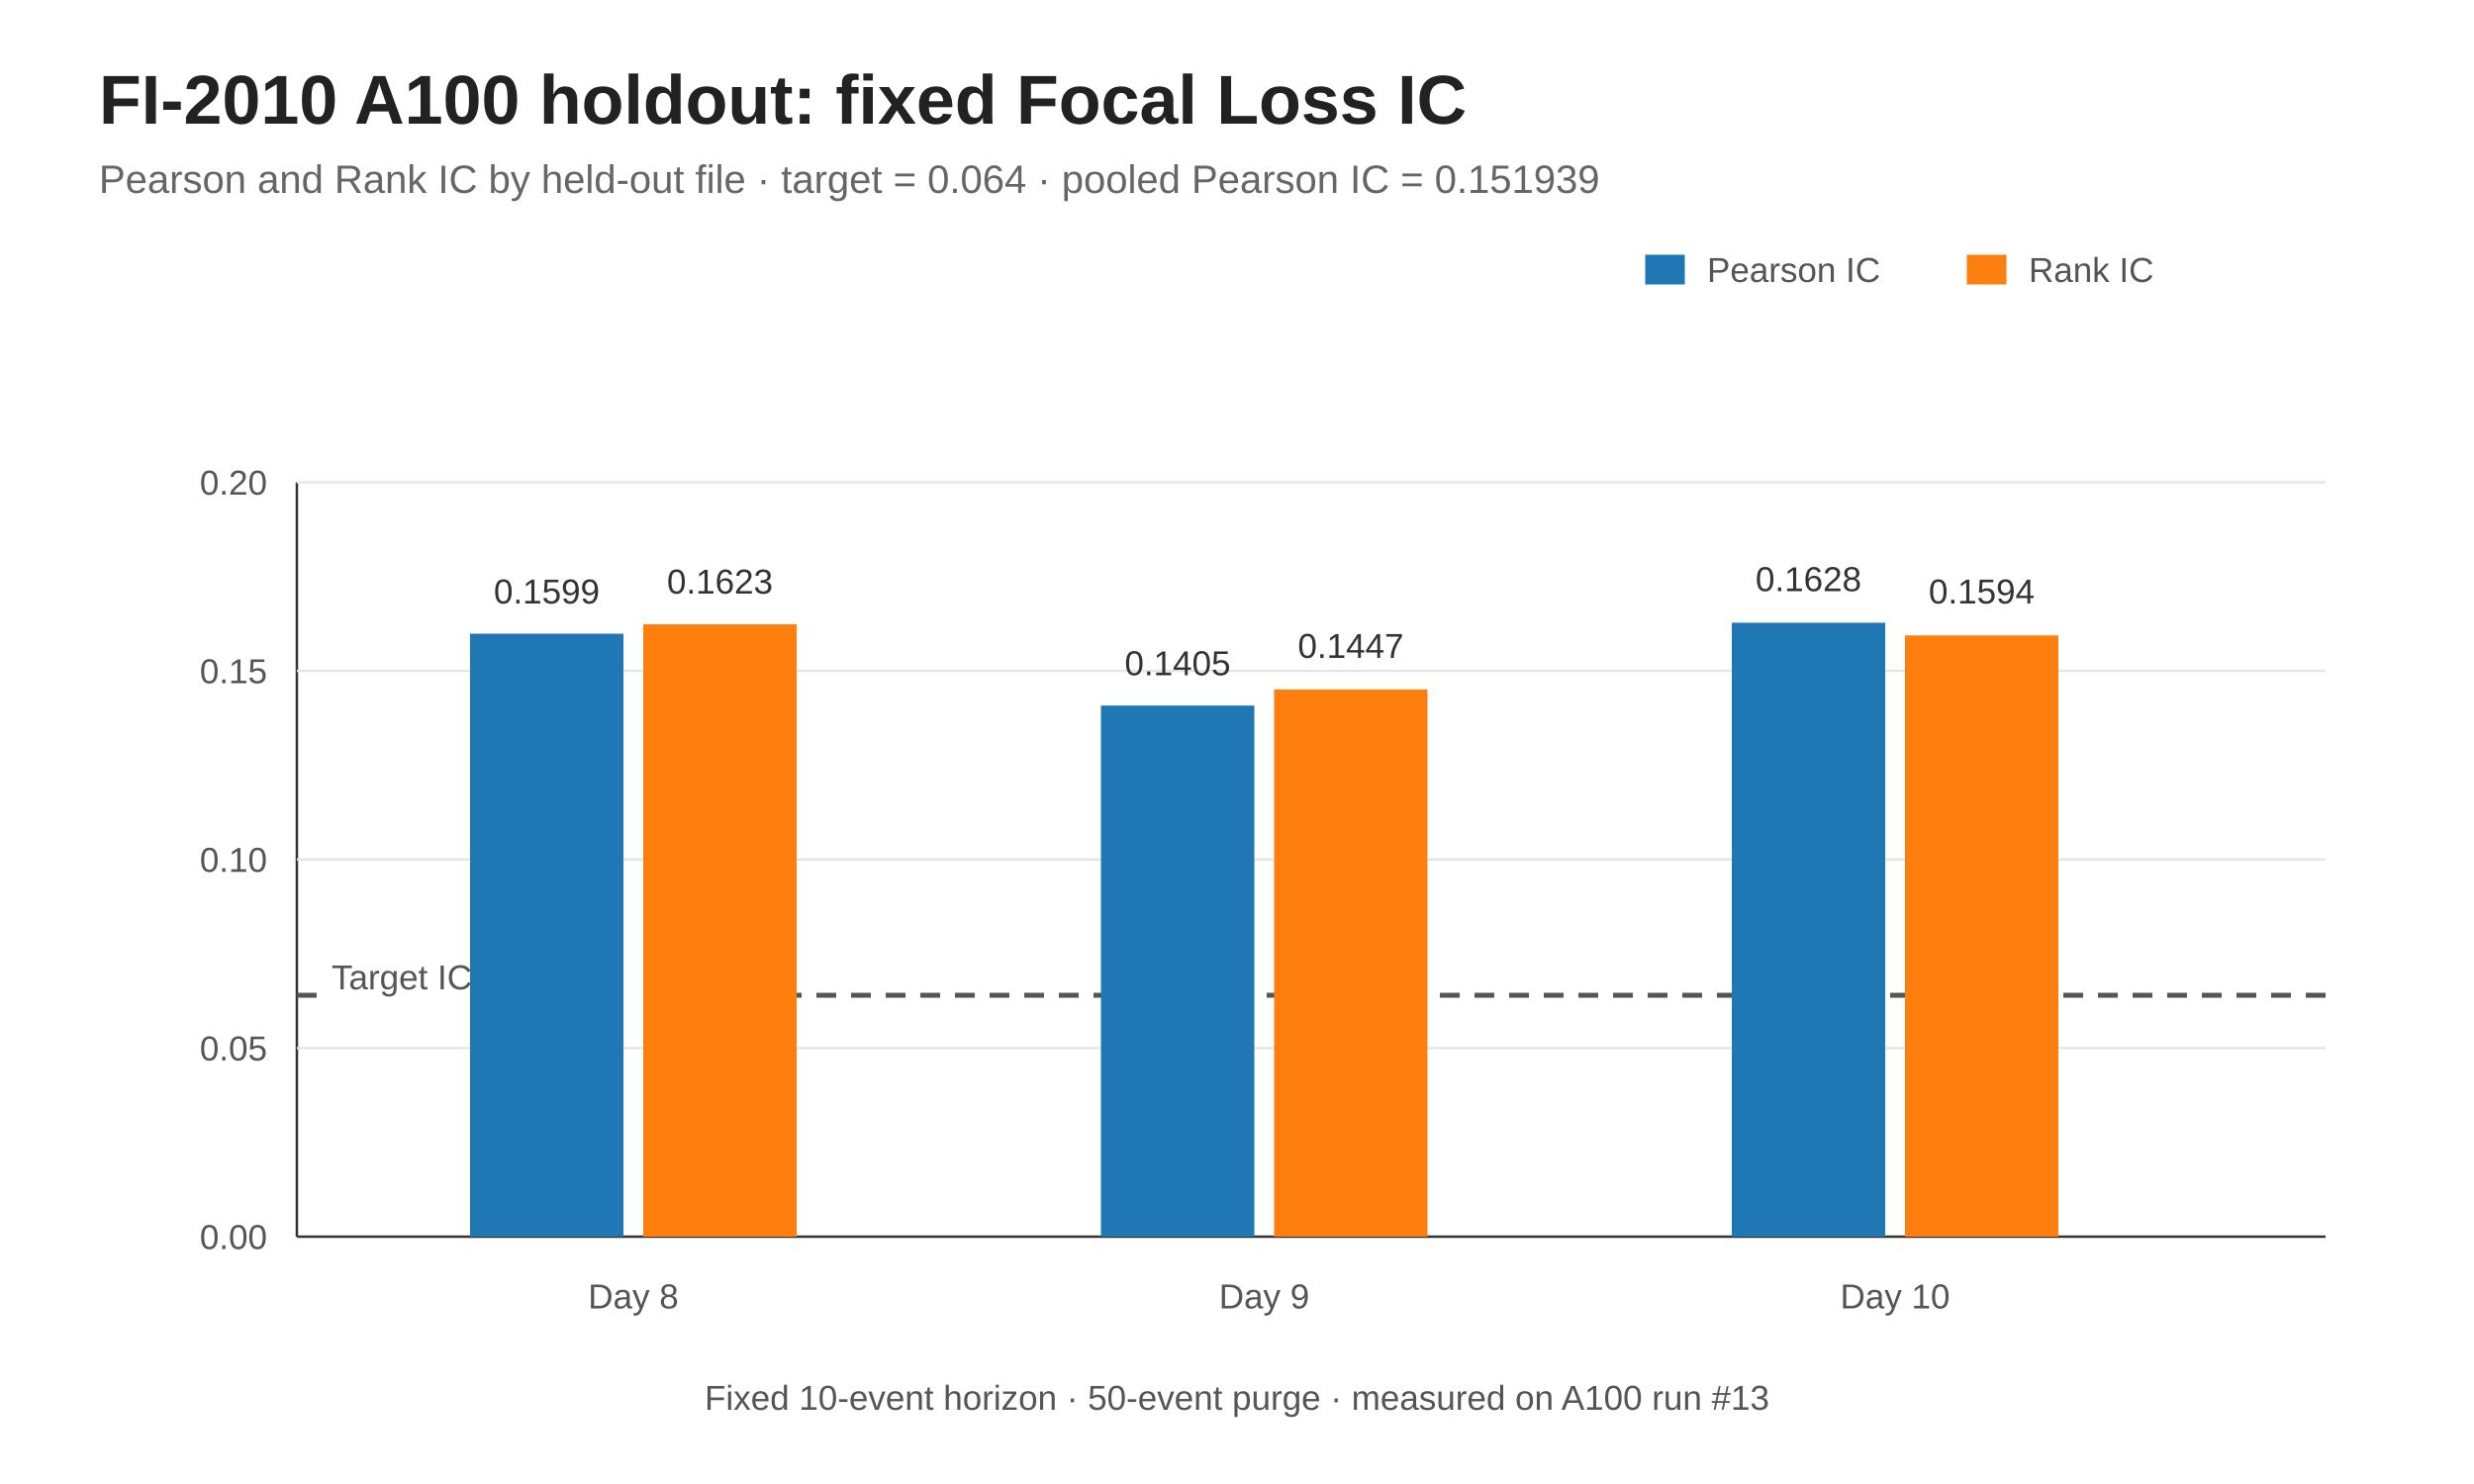
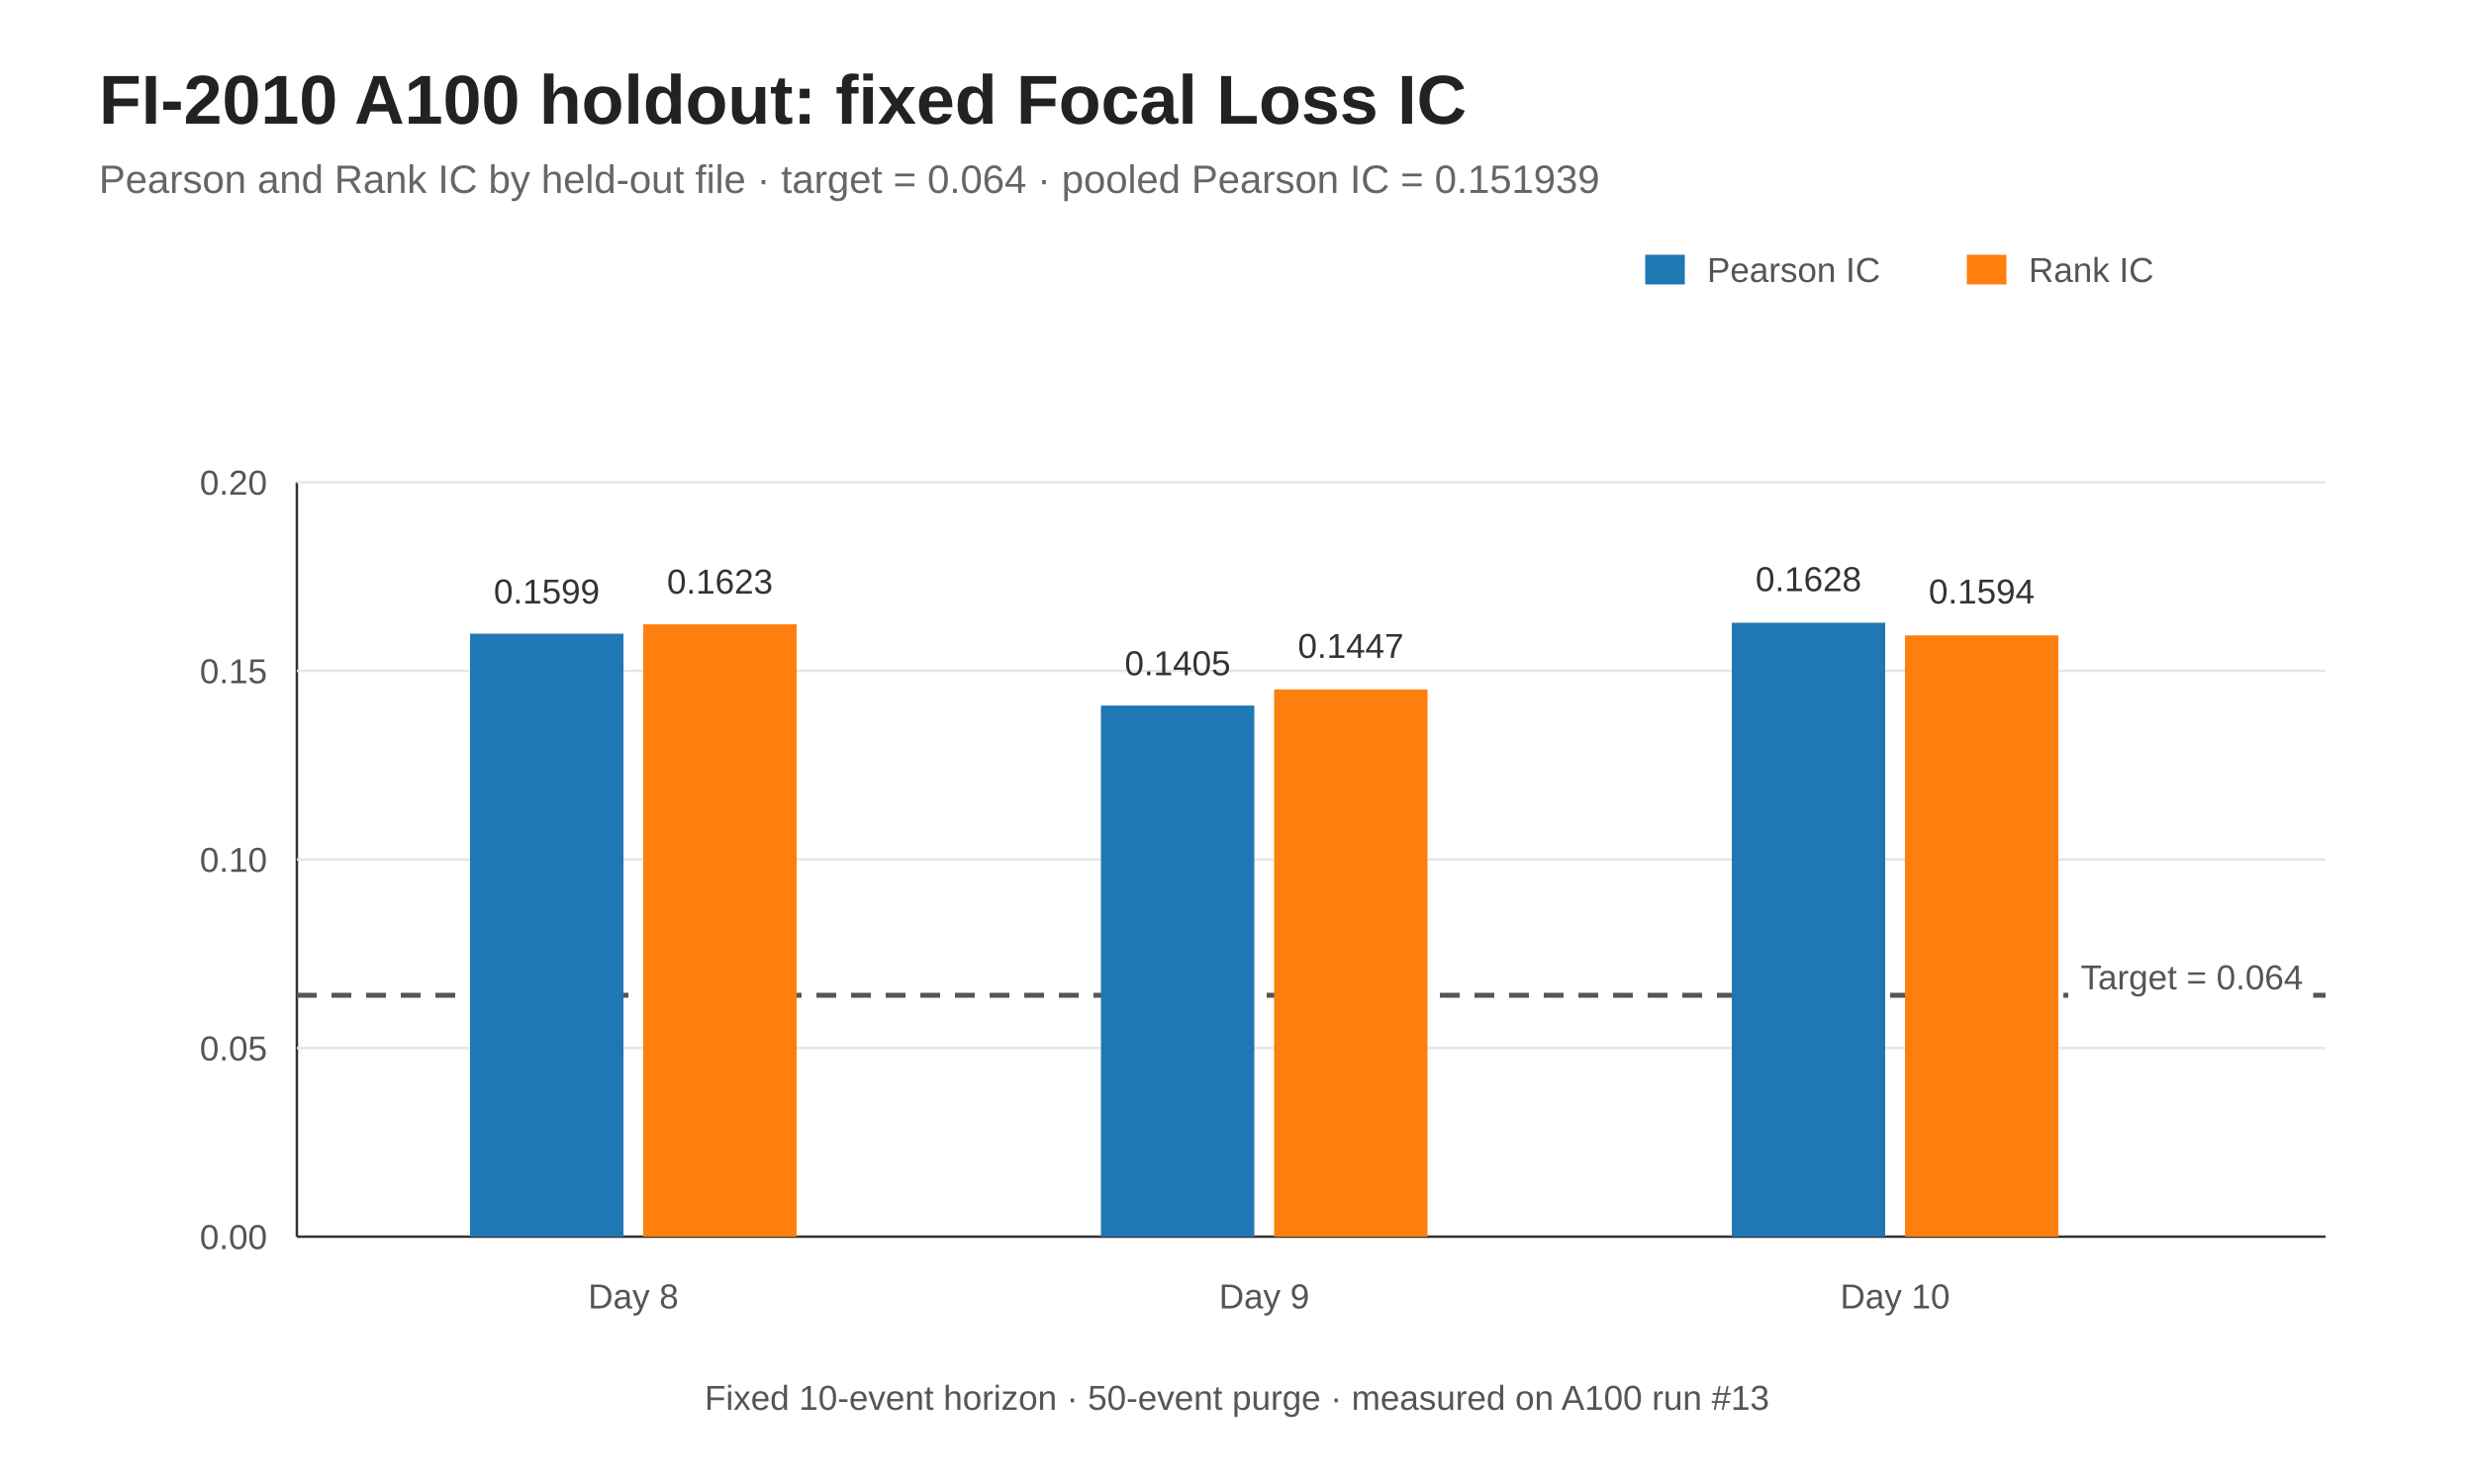
<svg xmlns="http://www.w3.org/2000/svg" width="1000" height="600" viewBox="0 0 1000 600" role="img" aria-labelledby="title desc">
  <rect width="1000" height="600" fill="white" />
  <style>
text{font-family:Arial,Helvetica,sans-serif;fill:#222}
.title{font-size:28px;font-weight:600}
.sub{font-size:16px;fill:#666}
.axis{stroke:#333}
.grid{stroke:#e6e6e6}
.pearson{fill:#1f77b4}
.rank{fill:#ff7f0e}
.small{font-size:14px;fill:#555}
.value{font-size:14px;fill:#333}
</style>
  <text x="40" y="50" class="title">FI-2010 A100 holdout: fixed Focal Loss IC</text>
  <text x="40" y="78" class="sub">Pearson and Rank IC by held-out file · target = 0.064 · pooled Pearson IC = 0.151939</text>
  <rect x="665" y="103" width="16" height="12" class="pearson" />
  <text x="690" y="114" class="small">Pearson IC</text>
  <rect x="795" y="103" width="16" height="12" class="rank" />
  <text x="820" y="114" class="small">Rank IC</text>
  <line x1="120" y1="500" x2="940" y2="500" class="axis" />
  <line x1="120" y1="195" x2="120" y2="500" class="axis" />
  <line x1="120" y1="423.75" x2="940" y2="423.75" class="grid" />
  <line x1="120" y1="347.5" x2="940" y2="347.5" class="grid" />
  <line x1="120" y1="271.25" x2="940" y2="271.25" class="grid" />
  <line x1="120" y1="195" x2="940" y2="195" class="grid" />
  <text x="108" y="505" text-anchor="end" class="small">0.00</text>
  <text x="108" y="428.75" text-anchor="end" class="small">0.05</text>
  <text x="108" y="352.5" text-anchor="end" class="small">0.10</text>
  <text x="108" y="276.25" text-anchor="end" class="small">0.15</text>
  <text x="108" y="200" text-anchor="end" class="small">0.20</text>
  <line x1="120" y1="402.4" x2="940" y2="402.4" stroke="#555" stroke-width="2" stroke-dasharray="8 6" />
-   <rect x="128" y="384" width="150" height="23" fill="white" />
-   <text x="134" y="400" class="small">Target IC = 0.064</text>
+   <rect x="836" y="384" width="99" height="23" fill="white" />
+   <text x="841" y="400" class="small">Target = 0.064</text>
  <rect x="190" y="256.21" width="62" height="243.79" class="pearson" />
  <rect x="260" y="252.42" width="62" height="247.58" class="rank" />
  <text x="221" y="244" text-anchor="middle" class="value">0.1599</text>
  <text x="291" y="240" text-anchor="middle" class="value">0.1623</text>
  <rect x="445" y="285.27" width="62" height="214.73" class="pearson" />
  <rect x="515" y="278.75" width="62" height="221.25" class="rank" />
  <text x="476" y="273" text-anchor="middle" class="value">0.1405</text>
  <text x="546" y="266" text-anchor="middle" class="value">0.1447</text>
  <rect x="700" y="251.78" width="62" height="248.22" class="pearson" />
  <rect x="770" y="256.90" width="62" height="243.10" class="rank" />
  <text x="731" y="239" text-anchor="middle" class="value">0.1628</text>
  <text x="801" y="244" text-anchor="middle" class="value">0.1594</text>
  <text x="256" y="529" text-anchor="middle" class="small">Day 8</text>
  <text x="511" y="529" text-anchor="middle" class="small">Day 9</text>
  <text x="766" y="529" text-anchor="middle" class="small">Day 10</text>
  <text x="500" y="570" text-anchor="middle" class="small">Fixed 10-event horizon · 50-event purge · measured on A100 run #13</text>
</svg>
